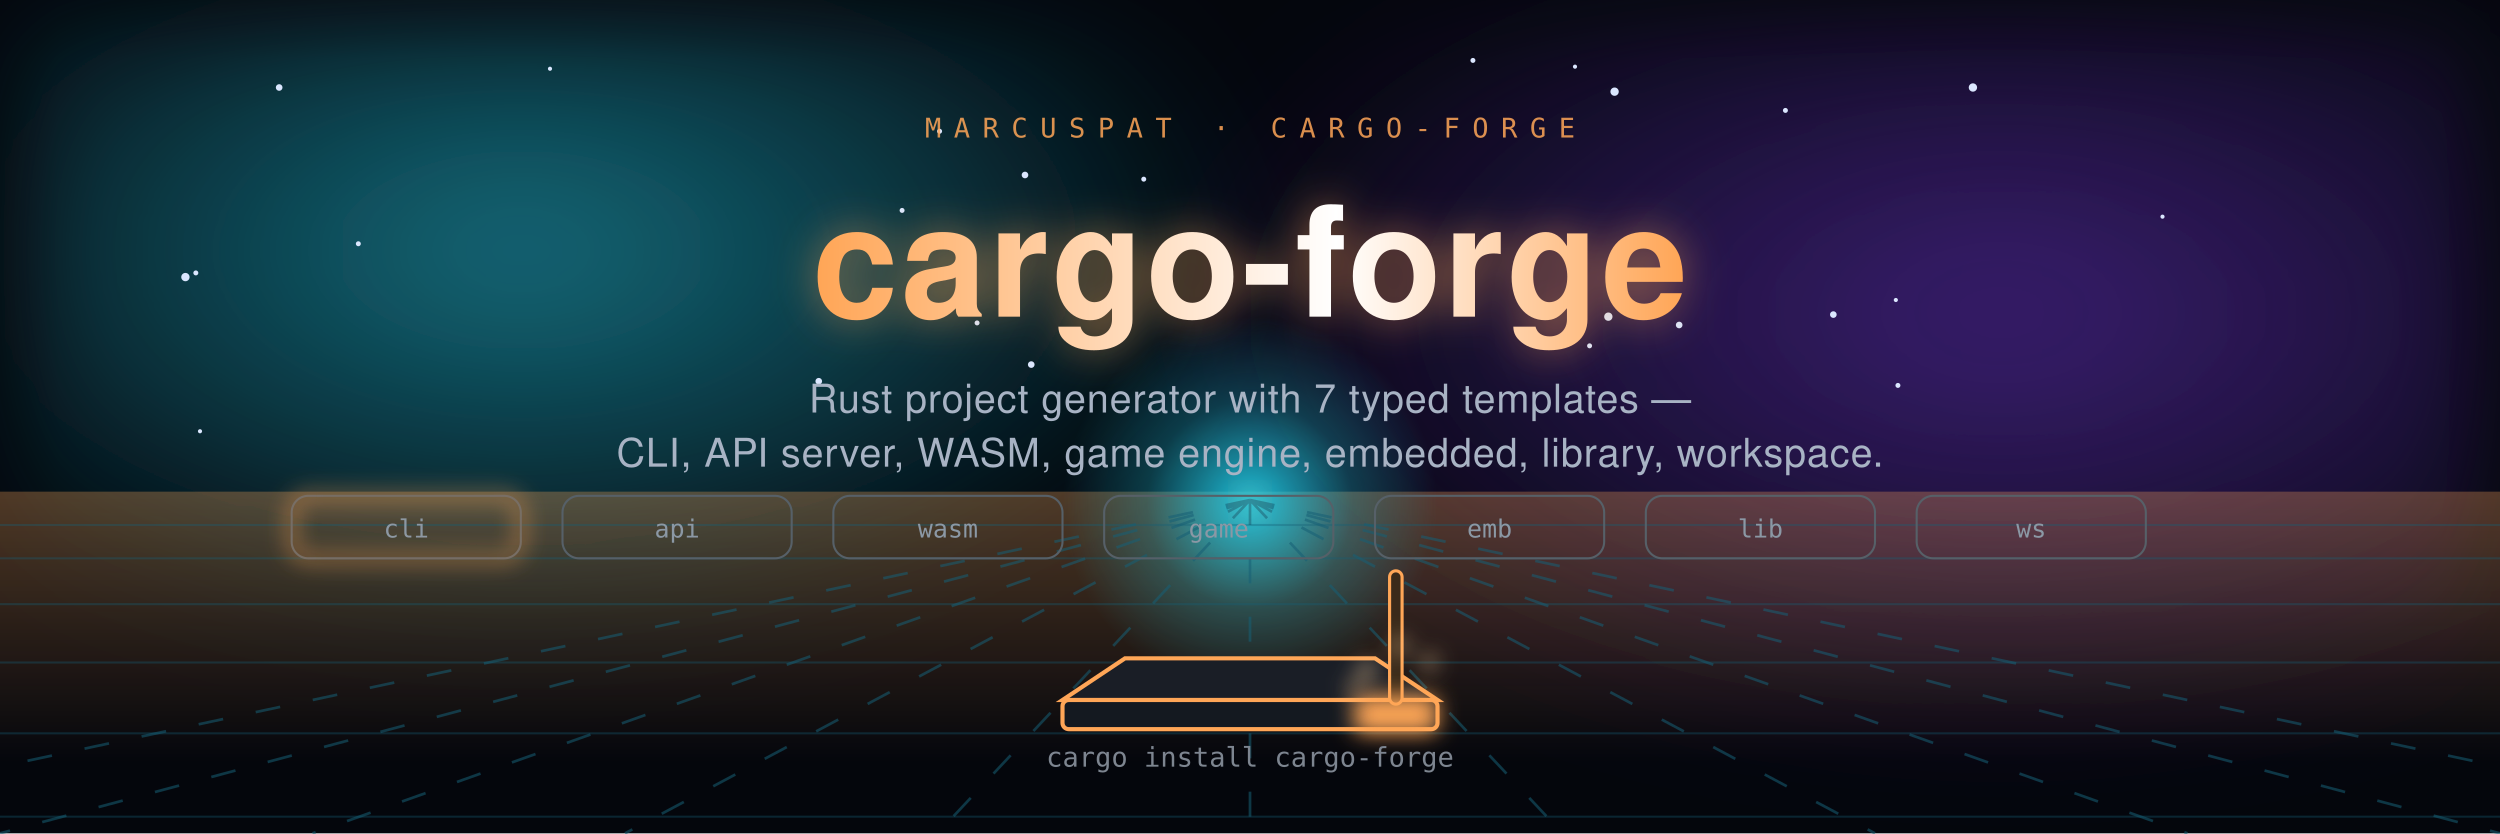
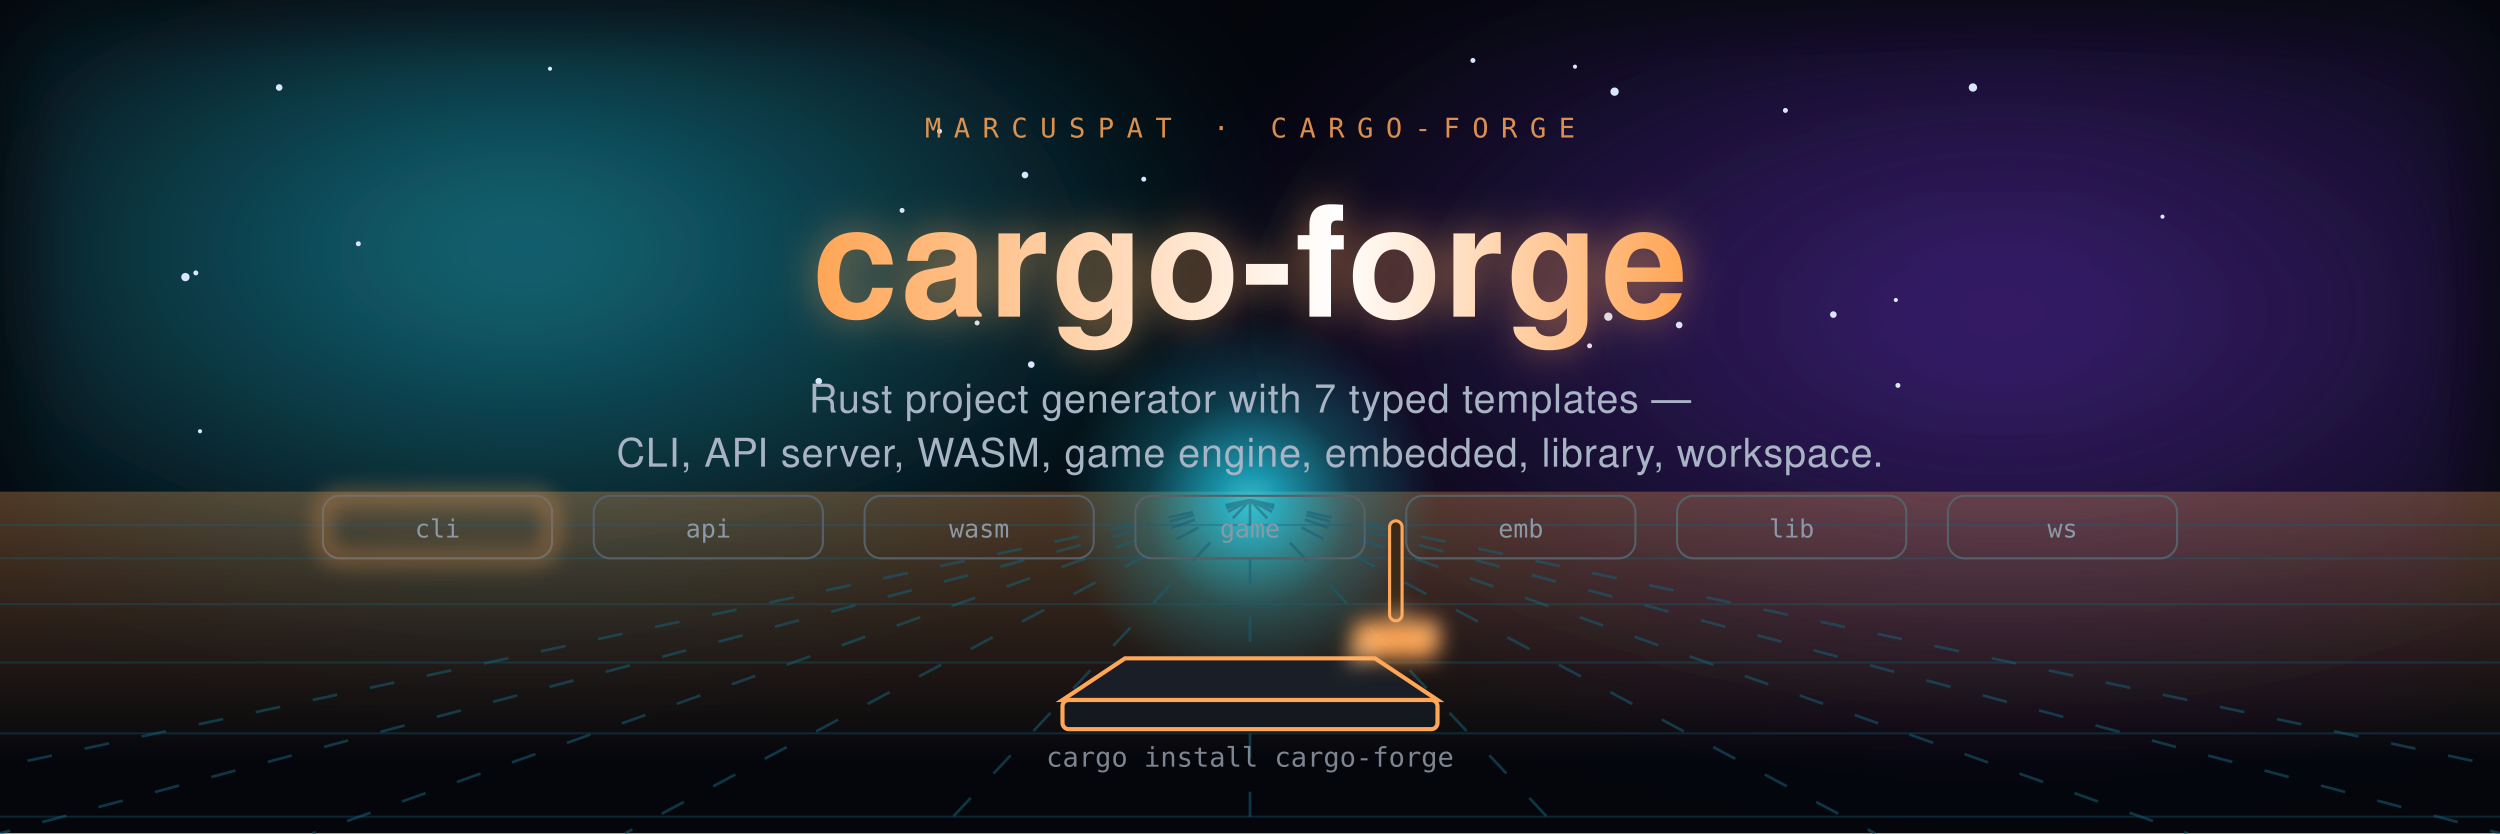
<svg xmlns="http://www.w3.org/2000/svg" width="1200" height="400" viewBox="0 0 1200 400" role="img" aria-label="cargo-forge: Rust project generator with 7 typed templates — CLI, API server, WASM, game engine, embedded, library, workspace.">
  <defs>
    <radialGradient id="aur1">
      <stop offset="0" stop-color="#22d3ee" stop-opacity="0.50" />
      <stop offset="1" stop-color="#22d3ee" stop-opacity="0" />
    </radialGradient>
    <radialGradient id="aur2">
      <stop offset="0" stop-color="#7c3aed" stop-opacity="0.45" />
      <stop offset="1" stop-color="#7c3aed" stop-opacity="0" />
    </radialGradient>
    <radialGradient id="orb">
      <stop offset="0" stop-color="#22d3ee" stop-opacity="0.9" />
      <stop offset="0.55" stop-color="#22d3ee" stop-opacity="0.25" />
      <stop offset="1" stop-color="#22d3ee" stop-opacity="0" />
    </radialGradient>
    <linearGradient id="tgrad" x1="0" x2="1">
      <stop offset="0" stop-color="#ffa657" />
      <stop offset="0.6" stop-color="#ffffff" />
      <stop offset="1" stop-color="#ffa657" />
    </linearGradient>
    <linearGradient id="beam" x1="0" x2="1">
      <stop offset="0" stop-color="#ffffff" stop-opacity="0" />
      <stop offset="0.5" stop-color="#ffffff" stop-opacity="0.45" />
      <stop offset="1" stop-color="#ffffff" stop-opacity="0" />
    </linearGradient>
    <linearGradient id="hglow" x1="0" x2="0" y1="0" y2="1">
      <stop offset="0" stop-color="#ffa657" stop-opacity="0.30" />
      <stop offset="1" stop-color="#ffa657" stop-opacity="0" />
    </linearGradient>
    <filter id="soft" x="-80%" y="-80%" width="260%" height="260%">
      <feGaussianBlur stdDeviation="30" />
    </filter>
    <filter id="glow" x="-80%" y="-80%" width="260%" height="260%">
      <feGaussianBlur stdDeviation="5" />
    </filter>
    <filter id="glow2" x="-80%" y="-80%" width="260%" height="260%">
      <feGaussianBlur stdDeviation="10" />
    </filter>
  </defs>
  <rect width="1200" height="400" fill="#04060c" />
  <ellipse cx="250" cy="120" rx="360" ry="190" fill="url(#aur1)" filter="url(#soft)">
    <animateTransform attributeName="transform" type="translate" values="0 0; 70 24; -40 12; 0 0" dur="26s" repeatCount="indefinite" />
  </ellipse>
  <ellipse cx="960" cy="150" rx="400" ry="210" fill="url(#aur2)" filter="url(#soft)">
    <animateTransform attributeName="transform" type="translate" values="0 0; -60 18; 34 -12; 0 0" dur="32s" repeatCount="indefinite" />
  </ellipse>
  <g>
    <circle cx="469" cy="155" r="1.2" fill="#dbe7ff">
      <animate attributeName="opacity" values="0.08;0.85;0.08" dur="4.41s" begin="-0.53s" repeatCount="indefinite" />
    </circle>
    <circle cx="1038" cy="104" r="1" fill="#dbe7ff">
      <animate attributeName="opacity" values="0.08;0.85;0.08" dur="3.92s" begin="-2.66s" repeatCount="indefinite" />
    </circle>
    <circle cx="549" cy="86" r="1.2" fill="#dbe7ff">
      <animate attributeName="opacity" values="0.08;0.85;0.08" dur="3.46s" begin="-4.13s" repeatCount="indefinite" />
    </circle>
    <circle cx="134" cy="42" r="1.6" fill="#dbe7ff">
      <animate attributeName="opacity" values="0.08;0.85;0.08" dur="2.50s" begin="-3.93s" repeatCount="indefinite" />
    </circle>
    <circle cx="911" cy="185" r="1.2" fill="#dbe7ff">
      <animate attributeName="opacity" values="0.08;0.85;0.08" dur="3.58s" begin="-3.64s" repeatCount="indefinite" />
    </circle>
    <circle cx="775" cy="44" r="2" fill="#dbe7ff">
      <animate attributeName="opacity" values="0.08;0.85;0.08" dur="3.93s" begin="-3.69s" repeatCount="indefinite" />
    </circle>
    <circle cx="96" cy="207" r="1" fill="#dbe7ff">
      <animate attributeName="opacity" values="0.08;0.85;0.08" dur="3.23s" begin="-0.74s" repeatCount="indefinite" />
    </circle>
    <circle cx="763" cy="166" r="1.2" fill="#dbe7ff">
      <animate attributeName="opacity" values="0.08;0.85;0.08" dur="3.49s" begin="-3.07s" repeatCount="indefinite" />
    </circle>
    <circle cx="806" cy="156" r="1.6" fill="#dbe7ff">
      <animate attributeName="opacity" values="0.08;0.85;0.08" dur="3.47s" begin="-1.21s" repeatCount="indefinite" />
    </circle>
    <circle cx="433" cy="101" r="1.2" fill="#dbe7ff">
      <animate attributeName="opacity" values="0.08;0.85;0.08" dur="3.48s" begin="-3.79s" repeatCount="indefinite" />
    </circle>
    <circle cx="451" cy="63" r="1.2" fill="#dbe7ff">
      <animate attributeName="opacity" values="0.08;0.85;0.08" dur="3.90s" begin="-3.92s" repeatCount="indefinite" />
    </circle>
    <circle cx="632" cy="141" r="2" fill="#dbe7ff">
      <animate attributeName="opacity" values="0.08;0.85;0.08" dur="4.28s" begin="-3.30s" repeatCount="indefinite" />
    </circle>
    <circle cx="910" cy="144" r="1" fill="#dbe7ff">
      <animate attributeName="opacity" values="0.08;0.85;0.08" dur="3.35s" begin="-4.11s" repeatCount="indefinite" />
    </circle>
    <circle cx="857" cy="53" r="1.2" fill="#dbe7ff">
      <animate attributeName="opacity" values="0.08;0.85;0.08" dur="3.40s" begin="-2.56s" repeatCount="indefinite" />
    </circle>
    <circle cx="172" cy="117" r="1.2" fill="#dbe7ff">
      <animate attributeName="opacity" values="0.08;0.85;0.08" dur="2.45s" begin="-2.65s" repeatCount="indefinite" />
    </circle>
    <circle cx="94" cy="131" r="1.2" fill="#dbe7ff">
      <animate attributeName="opacity" values="0.08;0.85;0.08" dur="4.25s" begin="-4.46s" repeatCount="indefinite" />
    </circle>
    <circle cx="947" cy="42" r="2" fill="#dbe7ff">
      <animate attributeName="opacity" values="0.08;0.85;0.08" dur="3.71s" begin="-4.49s" repeatCount="indefinite" />
    </circle>
    <circle cx="772" cy="152" r="2" fill="#dbe7ff">
      <animate attributeName="opacity" values="0.08;0.85;0.08" dur="4.10s" begin="-3.21s" repeatCount="indefinite" />
    </circle>
    <circle cx="393" cy="183" r="1.6" fill="#dbe7ff">
      <animate attributeName="opacity" values="0.08;0.85;0.08" dur="3.97s" begin="-3.18s" repeatCount="indefinite" />
    </circle>
    <circle cx="880" cy="151" r="1.6" fill="#dbe7ff">
      <animate attributeName="opacity" values="0.08;0.85;0.08" dur="2.80s" begin="-4.00s" repeatCount="indefinite" />
    </circle>
    <circle cx="756" cy="32" r="1" fill="#dbe7ff">
      <animate attributeName="opacity" values="0.08;0.85;0.08" dur="3.40s" begin="-2.01s" repeatCount="indefinite" />
    </circle>
    <circle cx="264" cy="33" r="1" fill="#dbe7ff">
      <animate attributeName="opacity" values="0.08;0.85;0.08" dur="2.84s" begin="-4.15s" repeatCount="indefinite" />
    </circle>
    <circle cx="495" cy="175" r="1.6" fill="#dbe7ff">
      <animate attributeName="opacity" values="0.08;0.85;0.08" dur="2.42s" begin="-4.03s" repeatCount="indefinite" />
    </circle>
    <circle cx="707" cy="29" r="1.2" fill="#dbe7ff">
      <animate attributeName="opacity" values="0.08;0.85;0.08" dur="2.41s" begin="-4.38s" repeatCount="indefinite" />
    </circle>
    <circle cx="492" cy="84" r="1.6" fill="#dbe7ff">
      <animate attributeName="opacity" values="0.08;0.85;0.08" dur="4.07s" begin="-4.14s" repeatCount="indefinite" />
    </circle>
    <circle cx="89" cy="133" r="2" fill="#dbe7ff">
      <animate attributeName="opacity" values="0.08;0.85;0.08" dur="3.62s" begin="-0.80s" repeatCount="indefinite" />
    </circle>
  </g>
  <rect x="0" y="236" width="1200" height="130" fill="url(#hglow)">
    <animate attributeName="opacity" values="0.45;0.9;0.45" dur="7s" repeatCount="indefinite" />
  </rect>
  <circle cx="600" cy="242" r="90" fill="url(#orb)">
    <animate attributeName="r" values="78;110;78" dur="6s" repeatCount="indefinite" />
  </circle>
  <path d="M600 240 L-150 400 M600 240 L0 400 M600 240 L150 400 M600 240 L300 400 M600 240 L450 400 M600 240 L600 400 M600 240 L750 400 M600 240 L900 400 M600 240 L1050 400 M600 240 L1200 400 M600 240 L1350 400" stroke="#155e75" stroke-width="1.3" opacity="0.55" fill="none" stroke-dasharray="12 16">
    <animate attributeName="stroke-dashoffset" values="0;-56" dur="0.9s" repeatCount="indefinite" />
  </path>
  <path d="M0 252 H1200 M0 268 H1200 M0 290 H1200 M0 318 H1200 M0 352 H1200 M0 392 H1200" stroke="#155e75" stroke-width="1" opacity="0.35" fill="none" />
  <circle cx="600" cy="241" r="4" fill="#ffa657" filter="url(#glow2)">
    <animate attributeName="opacity" values="0.6;1;0.6" dur="2.6s" repeatCount="indefinite" />
  </circle>
  <rect x="-260" y="-90" width="170" height="580" fill="url(#beam)" opacity="0.10" filter="url(#soft)" transform="rotate(14)">
    <animateTransform attributeName="transform" type="translate" additive="sum" values="-350 0;1750 0" dur="7s" repeatCount="indefinite" />
  </rect>
  <rect x="-260" y="-90" width="170" height="580" fill="url(#beam)" opacity="0.07" filter="url(#soft)" transform="rotate(14)">
    <animateTransform attributeName="transform" type="translate" additive="sum" values="-350 0;1750 0" dur="7s" begin="-3.4s" repeatCount="indefinite" />
  </rect>
  <text x="600" y="66" text-anchor="middle" font-family="ui-monospace,Menlo,Consolas,monospace" font-size="13" letter-spacing="6" fill="#ffa657" opacity="0.85">MARCUSPAT · CARGO-FORGE</text>
  <text x="600" y="152" text-anchor="middle" font-family="-apple-system,Segoe UI,Helvetica,Arial,sans-serif" font-size="74" font-weight="800" letter-spacing="1" fill="#ffa657" opacity="0.55" filter="url(#glow2)">cargo-forge</text>
  <text x="600" y="152" text-anchor="middle" font-family="-apple-system,Segoe UI,Helvetica,Arial,sans-serif" font-size="74" font-weight="800" letter-spacing="1" fill="url(#tgrad)">cargo-forge</text>
  <text x="600" y="198" text-anchor="middle" font-family="-apple-system,Segoe UI,Helvetica,Arial,sans-serif" font-size="19" letter-spacing="0.4" fill="#a8b3c4">Rust project generator with 7 typed templates —</text>
  <text x="600" y="224" text-anchor="middle" font-family="-apple-system,Segoe UI,Helvetica,Arial,sans-serif" font-size="19" letter-spacing="0.4" fill="#a8b3c4">CLI, API server, WASM, game engine, embedded, library, workspace.</text>
  <g transform="translate(600,308)">
    <path d="M-90 28 L90 28 L60 8 L-60 8 Z" fill="#1a1e26" stroke="#ffa657" stroke-width="2" />
    <rect x="-90" y="28" width="180" height="14" rx="3" fill="#141920" stroke="#ffa657" stroke-width="2" />
    <g>
-       <rect x="67" y="-34" width="6" height="64" rx="3" fill="#3a2a1a" stroke="#ffa657" stroke-width="1.5" />
-       <rect x="50" y="26" width="40" height="18" rx="4" fill="#ffa657" filter="url(#glow)" />
-       <animateTransform attributeName="transform" type="rotate" values="0 70 -34;0 70 -34;-75 70 -34;-75 70 -34;0 70 -34;0 70 -34" keyTimes="0;0.08;0.14;0.2;0.24;1" dur="1.8s" repeatCount="indefinite" />
+       <rect x="67" y="-58" width="6" height="48" rx="3" fill="#3a2a1a" stroke="#ffa657" stroke-width="1.5" />
+       <rect x="50" y="-10" width="40" height="18" rx="4" fill="#ffa657" filter="url(#glow)" />
+       <animateTransform attributeName="transform" type="rotate" values="0 70 -58;0 70 -58;-75 70 -58;-75 70 -58;0 70 -58;0 70 -58" keyTimes="0;0.08;0.14;0.2;0.24;1" dur="1.8s" repeatCount="indefinite" />
    </g>
    <g fill="#ffd29b" filter="url(#glow)">
-       <circle cx="56" cy="14" r="3.5">
-         <animate attributeName="opacity" values="0;1;0;0" keyTimes="0;0.27;0.6;1" dur="1.8s" repeatCount="indefinite" />
-         <animateTransform attributeName="transform" type="translate" values="0 0;-40 -36;-40 -36" keyTimes="0;0.6;1" dur="1.8s" repeatCount="indefinite" />
+       <circle cx="56" cy="2" r="3.5">
+         <animate attributeName="opacity" values="0;0;1;0;0" keyTimes="0;0.24;0.3;0.65;1" dur="1.8s" repeatCount="indefinite" />
+         <animateTransform attributeName="transform" type="translate" values="0 0;0 0;-40 -36;-40 -36" keyTimes="0;0.24;0.7;1" dur="1.8s" repeatCount="indefinite" />
      </circle>
-       <circle cx="86" cy="10" r="3">
-         <animate attributeName="opacity" values="0;1;0;0" keyTimes="0;0.27;0.6;1" dur="1.8s" begin="-0.05s" repeatCount="indefinite" />
-         <animateTransform attributeName="transform" type="translate" values="0 0;44 -30;44 -30" keyTimes="0;0.6;1" dur="1.8s" begin="-0.05s" repeatCount="indefinite" />
+       <circle cx="86" cy="-4" r="3">
+         <animate attributeName="opacity" values="0;0;1;0;0" keyTimes="0;0.24;0.3;0.65;1" dur="1.8s" begin="-0.05s" repeatCount="indefinite" />
+         <animateTransform attributeName="transform" type="translate" values="0 0;0 0;44 -30;44 -30" keyTimes="0;0.24;0.7;1" dur="1.8s" begin="-0.05s" repeatCount="indefinite" />
      </circle>
-       <circle cx="72" cy="2" r="3">
-         <animate attributeName="opacity" values="0;1;0;0" keyTimes="0;0.27;0.6;1" dur="1.8s" begin="-0.1s" repeatCount="indefinite" />
-         <animateTransform attributeName="transform" type="translate" values="0 0;10 -52;10 -52" keyTimes="0;0.6;1" dur="1.8s" begin="-0.1s" repeatCount="indefinite" />
+       <circle cx="72" cy="-12" r="3">
+         <animate attributeName="opacity" values="0;0;1;0;0" keyTimes="0;0.24;0.3;0.65;1" dur="1.8s" begin="-0.1s" repeatCount="indefinite" />
+         <animateTransform attributeName="transform" type="translate" values="0 0;0 0;10 -52;10 -52" keyTimes="0;0.24;0.7;1" dur="1.8s" begin="-0.1s" repeatCount="indefinite" />
      </circle>
-       <circle cx="50" cy="22" r="2.6">
-         <animate attributeName="opacity" values="0;1;0;0" keyTimes="0;0.27;0.6;1" dur="1.8s" begin="-0.15s" repeatCount="indefinite" />
-         <animateTransform attributeName="transform" type="translate" values="0 0;-50 10;-50 10" keyTimes="0;0.6;1" dur="1.8s" begin="-0.15s" repeatCount="indefinite" />
+       <circle cx="50" cy="8" r="2.6">
+         <animate attributeName="opacity" values="0;0;1;0;0" keyTimes="0;0.24;0.3;0.65;1" dur="1.8s" begin="-0.15s" repeatCount="indefinite" />
+         <animateTransform attributeName="transform" type="translate" values="0 0;0 0;-50 10;-50 10" keyTimes="0;0.24;0.7;1" dur="1.8s" begin="-0.15s" repeatCount="indefinite" />
      </circle>
    </g>
    <text x="0" y="60" font-family="ui-monospace,Menlo,Consolas,monospace" font-size="13" fill="#7d8590" text-anchor="middle">cargo install cargo-forge</text>
    <g font-family="ui-monospace,Menlo,Consolas,monospace" font-size="12" text-anchor="middle">
-       <rect x="-460" y="-70" width="110" height="30" rx="8" fill="none" stroke="#566068" />
-       <text x="-405" y="-50" fill="#8b98a5">cli</text>
-       <rect x="-330" y="-70" width="110" height="30" rx="8" fill="none" stroke="#566068" />
-       <text x="-275" y="-50" fill="#8b98a5">api</text>
-       <rect x="-200" y="-70" width="110" height="30" rx="8" fill="none" stroke="#566068" />
-       <text x="-145" y="-50" fill="#8b98a5">wasm</text>
-       <rect x="-70" y="-70" width="110" height="30" rx="8" fill="none" stroke="#566068" />
-       <text x="-15" y="-50" fill="#8b98a5">game</text>
-       <rect x="60" y="-70" width="110" height="30" rx="8" fill="none" stroke="#566068" />
-       <text x="115" y="-50" fill="#8b98a5">emb</text>
-       <rect x="190" y="-70" width="110" height="30" rx="8" fill="none" stroke="#566068" />
-       <text x="245" y="-50" fill="#8b98a5">lib</text>
-       <rect x="320" y="-70" width="110" height="30" rx="8" fill="none" stroke="#566068" />
-       <text x="375" y="-50" fill="#8b98a5">ws</text>
-       <rect x="-460" y="-70" width="110" height="30" rx="8" fill="none" stroke="#ffa657" stroke-width="2.5" filter="url(#glow)">
+       <rect x="-445" y="-70" width="110" height="30" rx="8" fill="none" stroke="#566068" />
+       <text x="-390" y="-50" fill="#8b98a5">cli</text>
+       <rect x="-315" y="-70" width="110" height="30" rx="8" fill="none" stroke="#566068" />
+       <text x="-260" y="-50" fill="#8b98a5">api</text>
+       <rect x="-185" y="-70" width="110" height="30" rx="8" fill="none" stroke="#566068" />
+       <text x="-130" y="-50" fill="#8b98a5">wasm</text>
+       <rect x="-55" y="-70" width="110" height="30" rx="8" fill="none" stroke="#566068" />
+       <text x="0" y="-50" fill="#8b98a5">game</text>
+       <rect x="75" y="-70" width="110" height="30" rx="8" fill="none" stroke="#566068" />
+       <text x="130" y="-50" fill="#8b98a5">emb</text>
+       <rect x="205" y="-70" width="110" height="30" rx="8" fill="none" stroke="#566068" />
+       <text x="260" y="-50" fill="#8b98a5">lib</text>
+       <rect x="335" y="-70" width="110" height="30" rx="8" fill="none" stroke="#566068" />
+       <text x="390" y="-50" fill="#8b98a5">ws</text>
+       <rect x="-445" y="-70" width="110" height="30" rx="8" fill="none" stroke="#ffa657" stroke-width="2.5" filter="url(#glow)">
        <animateTransform attributeName="transform" type="translate" calcMode="discrete" values="0 0;130 0;260 0;390 0;520 0;650 0;780 0;0 0" keyTimes="0;0.14;0.28;0.43;0.57;0.71;0.86;1" dur="4.2s" repeatCount="indefinite" />
      </rect>
    </g>
  </g>
</svg>
